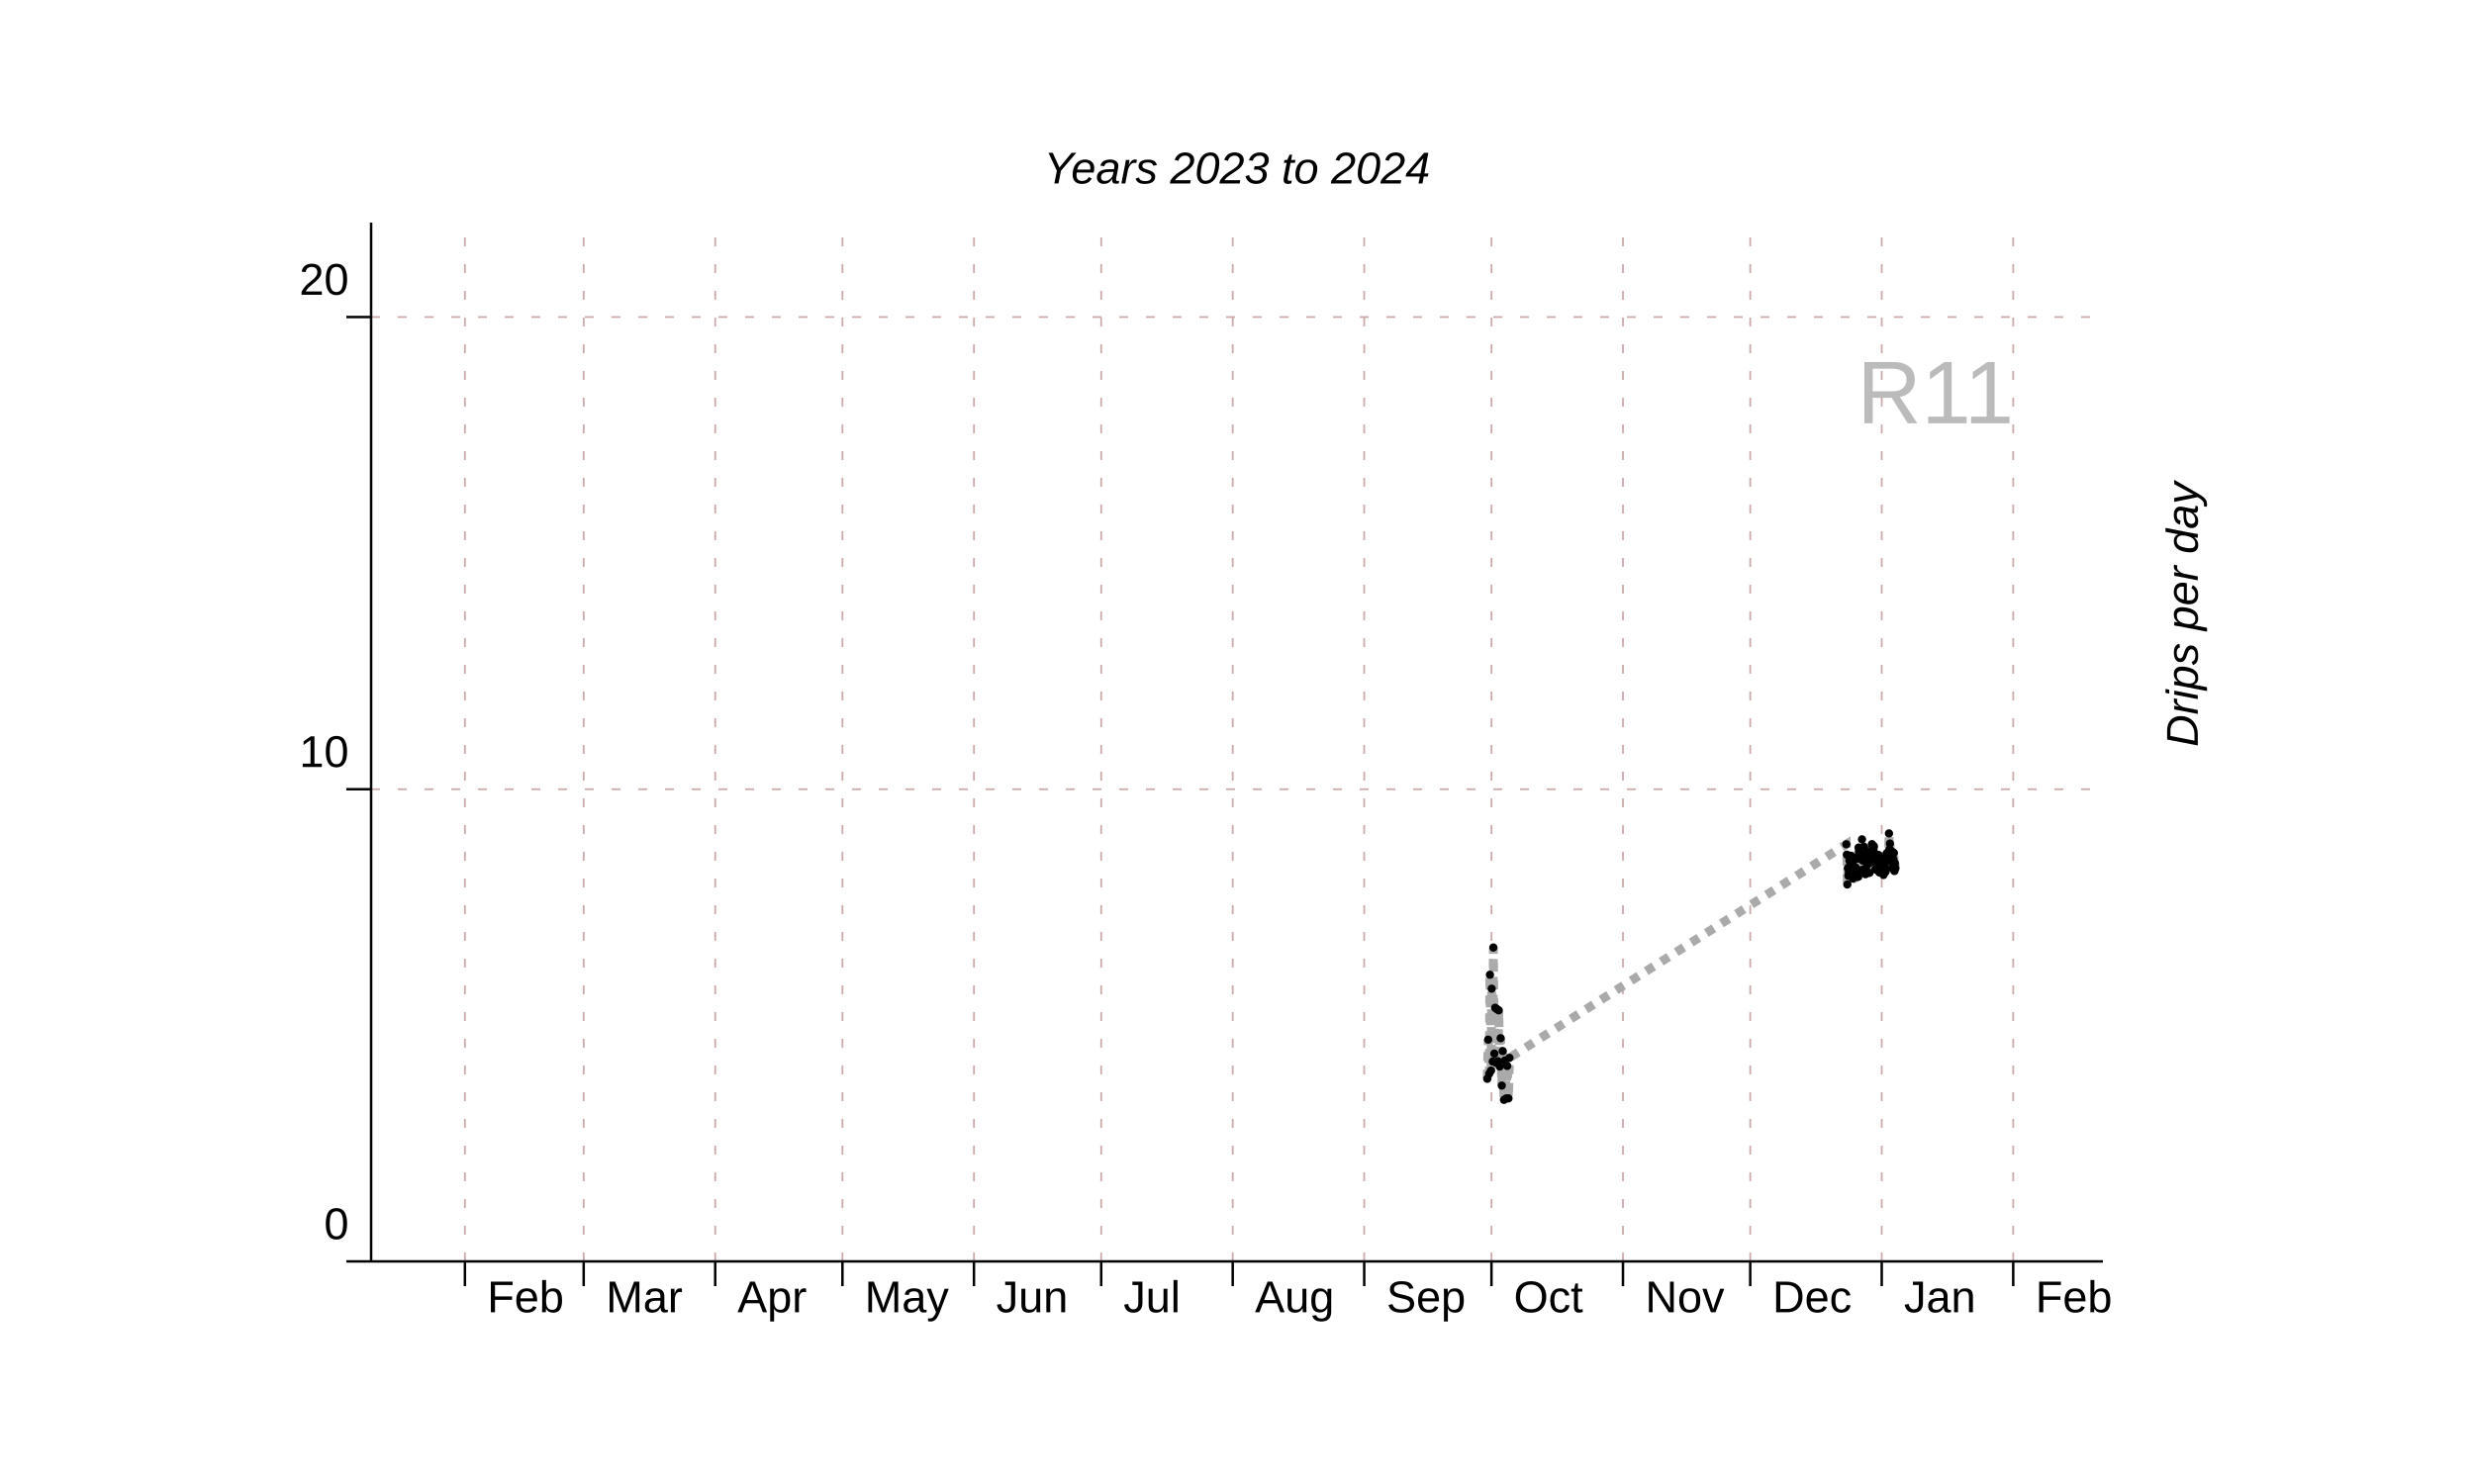
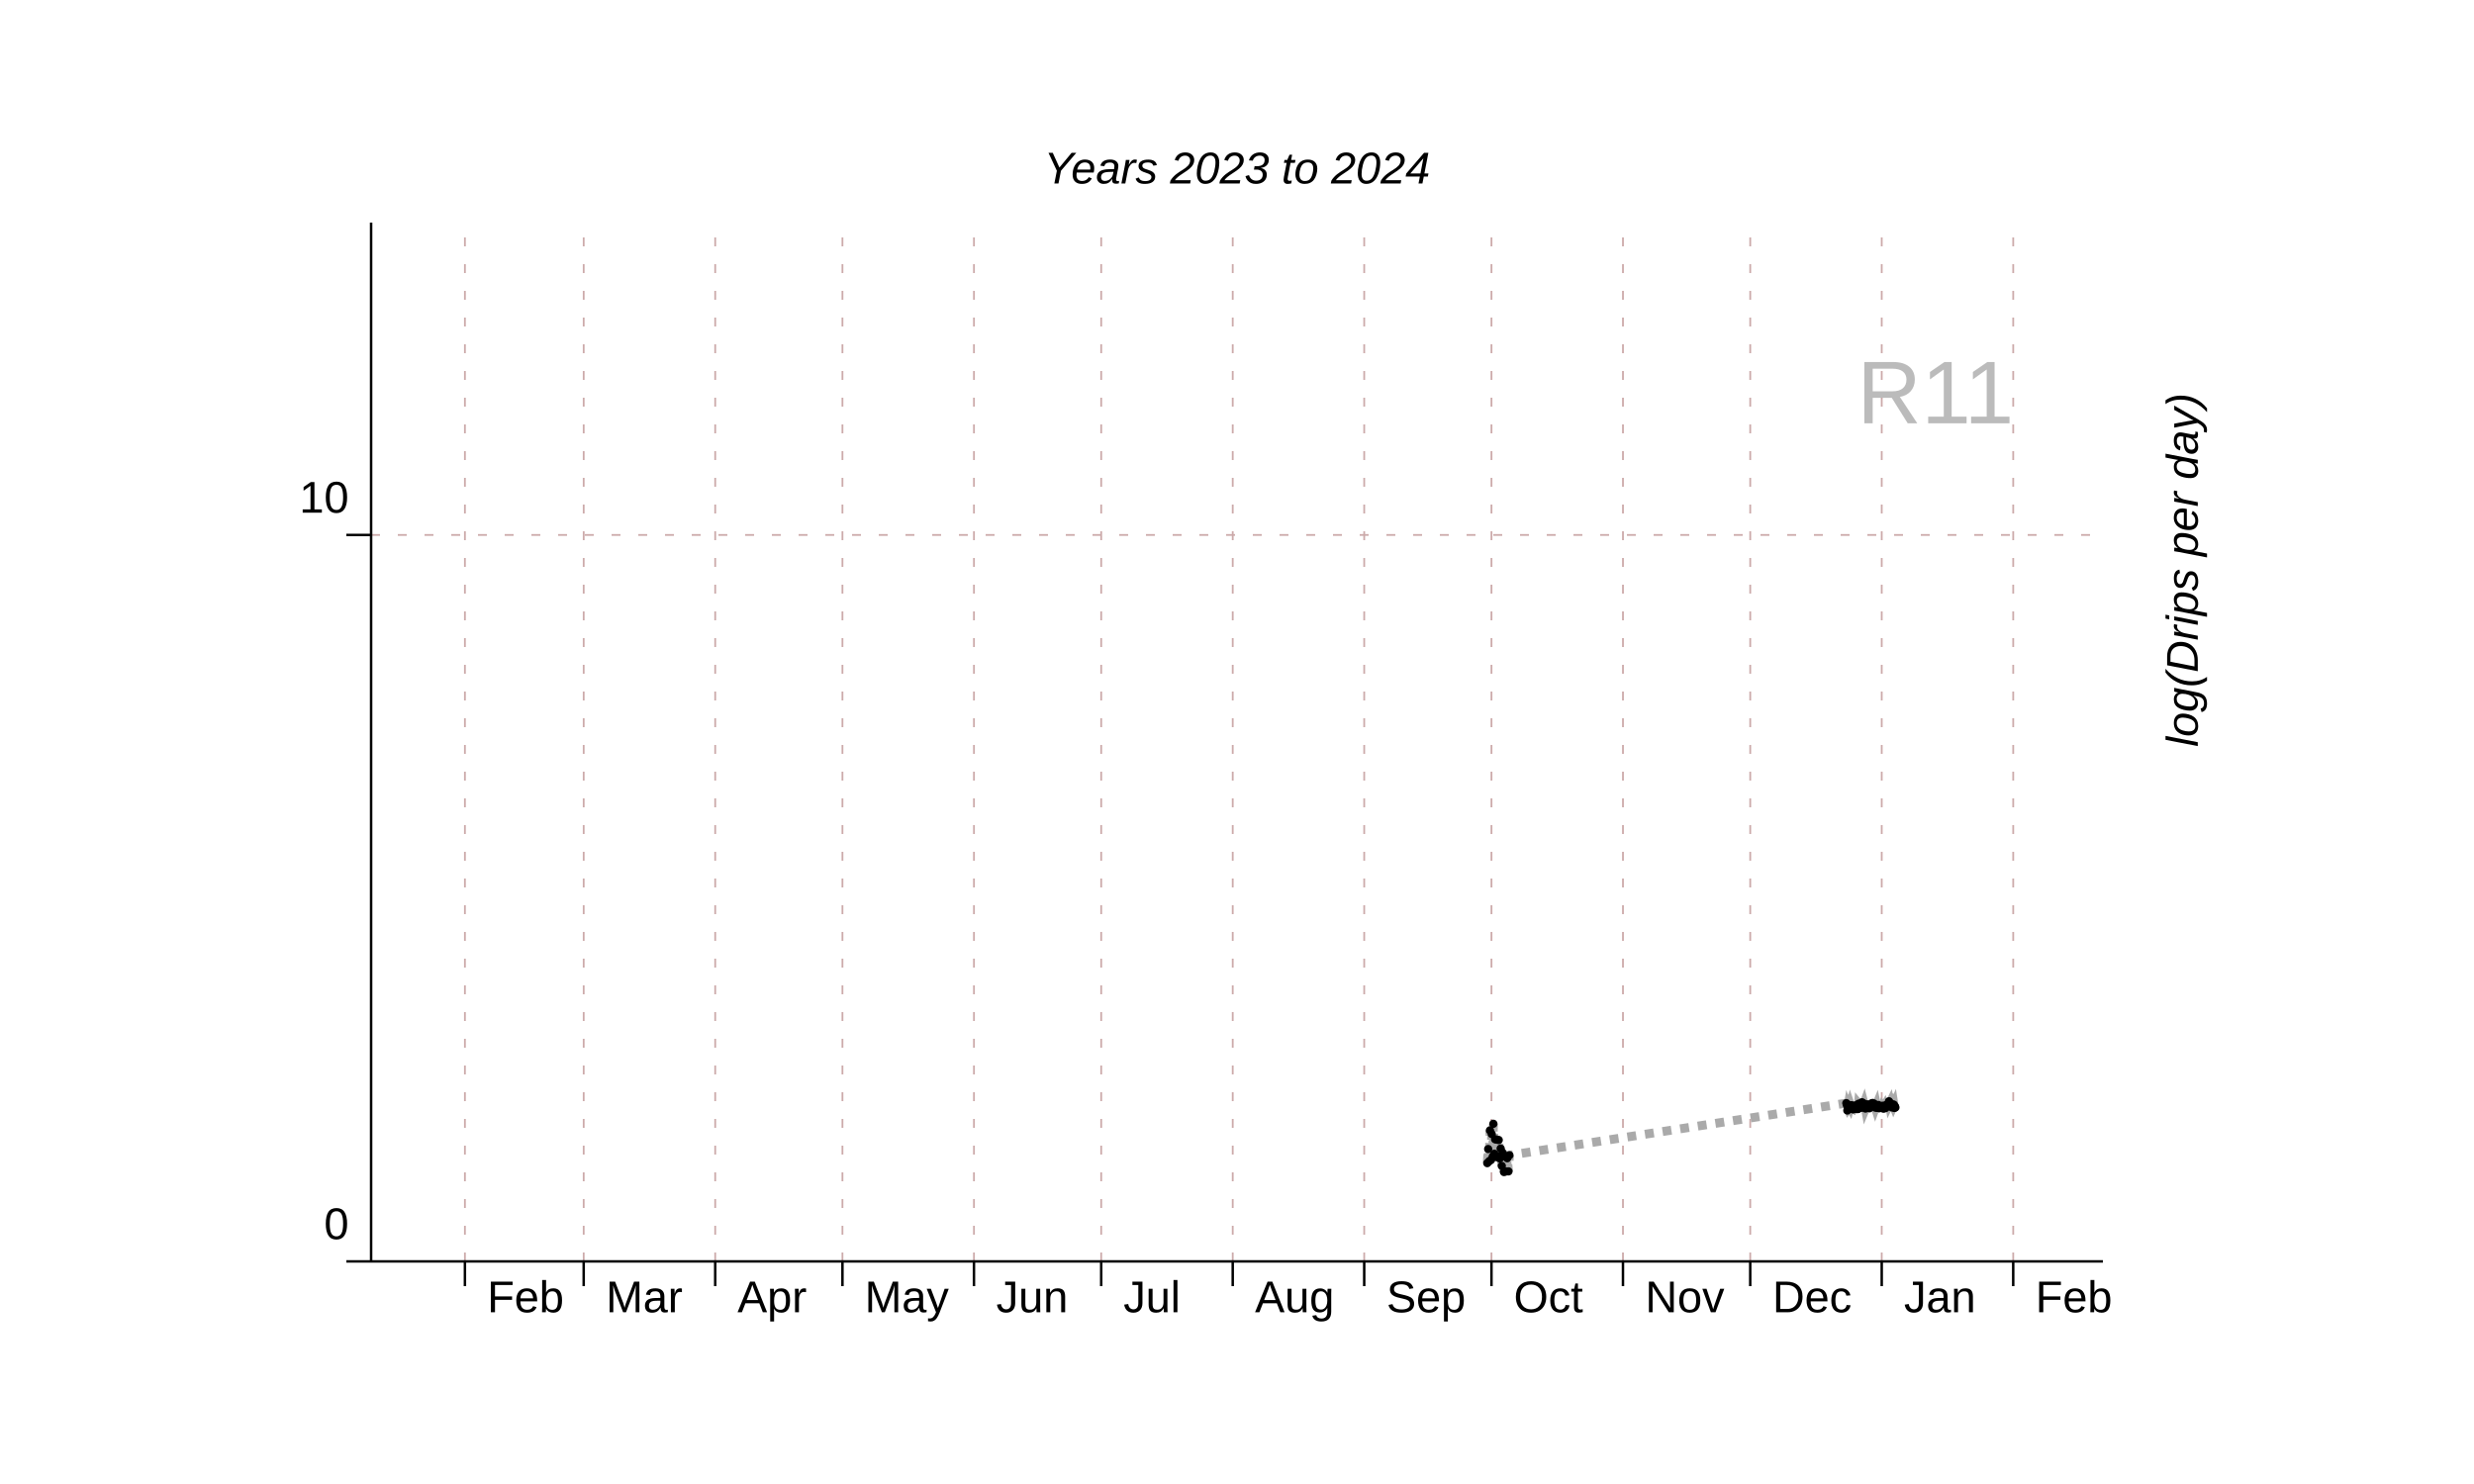
<svg xmlns="http://www.w3.org/2000/svg" version="1.1" viewBox="0 0 1000 600">
  <g>
    <g stroke-dasharray="3.6 7.2" stroke-width="0.72" stroke="#caa">
      <line x1="813.75" x2="813.75" y1="510.00" y2="90.00" />
      <line x1="760.60" x2="760.60" y1="510.00" y2="90.00" />
      <line x1="707.45" x2="707.45" y1="510.00" y2="90.00" />
      <line x1="656.01" x2="656.01" y1="510.00" y2="90.00" />
      <line x1="602.86" x2="602.86" y1="510.00" y2="90.00" />
      <line x1="551.42" x2="551.42" y1="510.00" y2="90.00" />
      <line x1="498.27" x2="498.27" y1="510.00" y2="90.00" />
      <line x1="445.11" x2="445.11" y1="510.00" y2="90.00" />
      <line x1="393.68" x2="393.68" y1="510.00" y2="90.00" />
      <line x1="340.52" x2="340.52" y1="510.00" y2="90.00" />
      <line x1="289.09" x2="289.09" y1="510.00" y2="90.00" />
      <line x1="235.93" x2="235.93" y1="510.00" y2="90.00" />
      <line x1="187.92" x2="187.92" y1="510.00" y2="90.00" />
      <line x1="150.00" x2="850.00" y1="510.00" y2="510.00" />
-       <line x1="150.00" x2="850.00" y1="319.09" y2="319.09" />
-       <line x1="150.00" x2="850.00" y1="128.18" y2="128.18" />
+       <line x1="150.00" x2="850.00" y1="216.29" y2="216.29" />
    </g>
    <g>
      <text dominant-baseline="hanging" dx="-36.0" dy="18.0" fill="#0004" font-family="Arial, sans-serif" font-size="36" stroke="none" text-anchor="end" x="850.00" y="128.18">R11</text>
    </g>
    <g>
      <text dominant-baseline="text-bottom" dy="-12.0" fill="black" font-family="Arial, sans-serif" font-size="18.0" font-style="italic" stroke="none" text-anchor="middle" x="500.00" y="90.00">Years 2023 to 2024</text>
    </g>
    <g>
-       <text dominant-baseline="central" dx="12.0" dy="12.0" fill="black" font-family="Arial, sans-serif" font-size="18.0" font-style="italic" stroke="none" text-anchor="middle" text-orientation="sideways" writing-mode="vertical-lr" x="850.00" y="300.00">Drips per day</text>
+       <text dominant-baseline="central" dx="12.0" dy="12.0" fill="black" font-family="Arial, sans-serif" font-size="18.0" font-style="italic" stroke="none" text-anchor="middle" text-orientation="sideways" writing-mode="vertical-lr" x="850.00" y="300.00">log(Drips per day)</text>
    </g>
-     <polyline fill="none" points="601.16,436.17 601.53,420.34 601.96,434.11 602.24,394.11 602.67,432.87 602.96,399.74 603.37,429.18 603.63,383.09 604.02,425.98 604.34,407.46 604.74,429.68 605.06,408.00 605.47,429.07 605.79,408.49 606.21,431.21 606.57,419.75 607.03,438.92 607.41,424.96 607.92,444.68 608.32,428.78 608.82,444.11 609.23,430.97 609.73,444.08 610.12,427.70 746.29,341.34 746.49,345.55 746.70,357.61 746.91,350.99 747.12,354.10 747.33,352.70 747.53,347.89 747.74,349.98 747.93,345.96 748.14,349.48 748.34,346.12 748.54,349.53 748.75,349.23 748.96,355.19 749.17,353.62 749.38,354.41 749.59,352.92 749.79,346.72 749.99,350.68 750.20,352.95 750.41,352.17 750.61,347.19 750.82,354.52 751.03,354.42 751.22,342.70 751.42,344.13 751.62,346.02 751.82,346.18 752.02,346.54 752.22,346.36 752.43,351.76 752.62,339.36 752.82,347.81 753.02,347.89 753.22,345.45 753.42,342.34 753.62,346.83 753.82,347.17 754.03,353.45 754.23,350.82 754.44,347.86 754.64,346.83 754.83,344.21 755.03,345.78 755.24,349.03 755.44,349.05 755.65,352.91 755.85,348.45 756.05,345.70 756.25,345.01 756.45,348.57 756.65,341.29 756.85,347.83 757.04,342.34 757.24,343.64 757.44,342.12 757.64,346.75 757.84,347.96 758.04,351.52 758.25,348.35 758.45,345.65 758.65,350.97 758.86,351.92 759.06,350.99 759.26,345.65 759.47,349.72 759.68,352.74 759.88,351.05 760.09,348.92 760.29,352.05 760.50,351.55 760.70,350.11 760.91,347.32 761.11,348.65 761.32,353.76 761.52,349.53 761.72,347.60 761.93,351.03 762.14,352.47 762.34,347.35 762.54,345.40 762.74,344.84 762.94,347.65 763.14,346.66 763.34,348.16 763.53,336.97 763.72,343.41 763.92,341.05 764.12,346.83 764.32,343.93 764.52,346.62 764.72,350.99 764.92,347.22 765.12,344.62 765.32,347.40 765.52,344.87 765.73,352.17 765.93,349.01 766.14,351.06" stroke-dasharray="3.6 3.6" stroke-width="3.6" stroke="#aaa" />
+     <polyline fill="none" points="601.16,470.27 601.53,464.57 601.96,469.47 602.24,457.03 602.67,468.99 602.96,458.50 603.37,467.62 603.63,454.36 604.02,466.48 604.34,460.63 604.74,467.80 605.06,460.78 605.47,467.58 605.79,460.92 606.21,468.37 606.57,464.38 607.03,471.39 607.41,466.12 607.92,473.87 608.32,467.47 608.82,473.62 609.23,468.28 609.73,473.60 610.12,467.08 746.29,446.01 746.49,446.75 746.70,448.99 746.91,447.74 747.12,448.32 747.33,448.06 747.53,447.17 747.74,447.56 747.93,446.83 748.14,447.46 748.34,446.86 748.54,447.47 748.75,447.42 748.96,448.53 749.17,448.23 749.38,448.38 749.59,448.10 749.79,446.96 749.99,447.68 750.20,448.11 750.41,447.96 750.61,447.05 750.82,448.40 751.03,448.38 751.22,446.25 751.42,446.50 751.62,446.84 751.82,446.87 752.02,446.93 752.22,446.90 752.43,447.88 752.62,445.67 752.82,447.16 753.02,447.17 753.22,446.74 753.42,446.19 753.62,446.98 753.82,447.04 754.03,448.20 754.23,447.71 754.44,447.17 754.64,446.98 754.83,446.51 755.03,446.79 755.24,447.38 755.44,447.38 755.65,448.10 755.85,447.28 756.05,446.78 756.25,446.66 756.45,447.30 756.65,446.00 756.85,447.16 757.04,446.19 757.24,446.41 757.44,446.15 757.64,446.97 757.84,447.19 758.04,447.84 758.25,447.26 758.45,446.77 758.65,447.74 758.86,447.91 759.06,447.74 759.26,446.77 759.47,447.51 759.68,448.07 759.88,447.75 760.09,447.36 760.29,447.94 760.50,447.85 760.70,447.58 760.91,447.07 761.11,447.31 761.32,448.26 761.52,447.47 761.72,447.12 761.93,447.75 762.14,448.02 762.34,447.08 762.54,446.73 762.74,446.63 762.94,447.13 763.14,446.95 763.34,447.22 763.53,445.26 763.72,446.37 763.92,445.96 764.12,446.98 764.32,446.46 764.52,446.95 764.72,447.74 764.92,447.05 765.12,446.59 765.32,447.09 765.52,446.63 765.73,447.96 765.93,447.38 766.14,447.75" stroke-dasharray="3.6 3.6" stroke-width="3.6" stroke="#aaa" />
    <g>
-       <circle cx="601.16" cy="436.17" r="1.667" />
-       <circle cx="601.53" cy="420.34" r="1.667" />
-       <circle cx="601.96" cy="434.11" r="1.667" />
-       <circle cx="602.24" cy="394.11" r="1.667" />
-       <circle cx="602.67" cy="432.87" r="1.667" />
-       <circle cx="602.96" cy="399.74" r="1.667" />
-       <circle cx="603.37" cy="429.18" r="1.667" />
-       <circle cx="603.63" cy="383.09" r="1.667" />
-       <circle cx="604.02" cy="425.98" r="1.667" />
-       <circle cx="604.34" cy="407.46" r="1.667" />
-       <circle cx="604.74" cy="429.68" r="1.667" />
-       <circle cx="605.06" cy="408.00" r="1.667" />
-       <circle cx="605.47" cy="429.07" r="1.667" />
-       <circle cx="605.79" cy="408.49" r="1.667" />
-       <circle cx="606.21" cy="431.21" r="1.667" />
-       <circle cx="606.57" cy="419.75" r="1.667" />
-       <circle cx="607.03" cy="438.92" r="1.667" />
-       <circle cx="607.41" cy="424.96" r="1.667" />
-       <circle cx="607.92" cy="444.68" r="1.667" />
-       <circle cx="608.32" cy="428.78" r="1.667" />
-       <circle cx="608.82" cy="444.11" r="1.667" />
-       <circle cx="609.23" cy="430.97" r="1.667" />
-       <circle cx="609.73" cy="444.08" r="1.667" />
-       <circle cx="610.12" cy="427.70" r="1.667" />
-       <circle cx="746.29" cy="341.34" r="1.667" />
-       <circle cx="746.49" cy="345.55" r="1.667" />
-       <circle cx="746.70" cy="357.61" r="1.667" />
-       <circle cx="746.91" cy="350.99" r="1.667" />
-       <circle cx="747.12" cy="354.10" r="1.667" />
-       <circle cx="747.33" cy="352.70" r="1.667" />
-       <circle cx="747.53" cy="347.89" r="1.667" />
-       <circle cx="747.74" cy="349.98" r="1.667" />
-       <circle cx="747.93" cy="345.96" r="1.667" />
-       <circle cx="748.14" cy="349.48" r="1.667" />
-       <circle cx="748.34" cy="346.12" r="1.667" />
-       <circle cx="748.54" cy="349.53" r="1.667" />
-       <circle cx="748.75" cy="349.23" r="1.667" />
-       <circle cx="748.96" cy="355.19" r="1.667" />
-       <circle cx="749.17" cy="353.62" r="1.667" />
-       <circle cx="749.38" cy="354.41" r="1.667" />
-       <circle cx="749.59" cy="352.92" r="1.667" />
-       <circle cx="749.79" cy="346.72" r="1.667" />
-       <circle cx="749.99" cy="350.68" r="1.667" />
-       <circle cx="750.20" cy="352.95" r="1.667" />
-       <circle cx="750.41" cy="352.17" r="1.667" />
-       <circle cx="750.61" cy="347.19" r="1.667" />
-       <circle cx="750.82" cy="354.52" r="1.667" />
-       <circle cx="751.03" cy="354.42" r="1.667" />
-       <circle cx="751.22" cy="342.70" r="1.667" />
-       <circle cx="751.42" cy="344.13" r="1.667" />
-       <circle cx="751.62" cy="346.02" r="1.667" />
-       <circle cx="751.82" cy="346.18" r="1.667" />
-       <circle cx="752.02" cy="346.54" r="1.667" />
-       <circle cx="752.22" cy="346.36" r="1.667" />
-       <circle cx="752.43" cy="351.76" r="1.667" />
-       <circle cx="752.62" cy="339.36" r="1.667" />
-       <circle cx="752.82" cy="347.81" r="1.667" />
-       <circle cx="753.02" cy="347.89" r="1.667" />
-       <circle cx="753.22" cy="345.45" r="1.667" />
-       <circle cx="753.42" cy="342.34" r="1.667" />
-       <circle cx="753.62" cy="346.83" r="1.667" />
-       <circle cx="753.82" cy="347.17" r="1.667" />
-       <circle cx="754.03" cy="353.45" r="1.667" />
-       <circle cx="754.23" cy="350.82" r="1.667" />
-       <circle cx="754.44" cy="347.86" r="1.667" />
-       <circle cx="754.64" cy="346.83" r="1.667" />
-       <circle cx="754.83" cy="344.21" r="1.667" />
-       <circle cx="755.03" cy="345.78" r="1.667" />
-       <circle cx="755.24" cy="349.03" r="1.667" />
-       <circle cx="755.44" cy="349.05" r="1.667" />
-       <circle cx="755.65" cy="352.91" r="1.667" />
-       <circle cx="755.85" cy="348.45" r="1.667" />
-       <circle cx="756.05" cy="345.70" r="1.667" />
-       <circle cx="756.25" cy="345.01" r="1.667" />
-       <circle cx="756.45" cy="348.57" r="1.667" />
-       <circle cx="756.65" cy="341.29" r="1.667" />
-       <circle cx="756.85" cy="347.83" r="1.667" />
-       <circle cx="757.04" cy="342.34" r="1.667" />
-       <circle cx="757.24" cy="343.64" r="1.667" />
-       <circle cx="757.44" cy="342.12" r="1.667" />
-       <circle cx="757.64" cy="346.75" r="1.667" />
-       <circle cx="757.84" cy="347.96" r="1.667" />
-       <circle cx="758.04" cy="351.52" r="1.667" />
-       <circle cx="758.25" cy="348.35" r="1.667" />
-       <circle cx="758.45" cy="345.65" r="1.667" />
-       <circle cx="758.65" cy="350.97" r="1.667" />
-       <circle cx="758.86" cy="351.92" r="1.667" />
-       <circle cx="759.06" cy="350.99" r="1.667" />
-       <circle cx="759.26" cy="345.65" r="1.667" />
-       <circle cx="759.47" cy="349.72" r="1.667" />
-       <circle cx="759.68" cy="352.74" r="1.667" />
-       <circle cx="759.88" cy="351.05" r="1.667" />
-       <circle cx="760.09" cy="348.92" r="1.667" />
-       <circle cx="760.29" cy="352.05" r="1.667" />
-       <circle cx="760.50" cy="351.55" r="1.667" />
-       <circle cx="760.70" cy="350.11" r="1.667" />
-       <circle cx="760.91" cy="347.32" r="1.667" />
-       <circle cx="761.11" cy="348.65" r="1.667" />
-       <circle cx="761.32" cy="353.76" r="1.667" />
-       <circle cx="761.52" cy="349.53" r="1.667" />
-       <circle cx="761.72" cy="347.60" r="1.667" />
-       <circle cx="761.93" cy="351.03" r="1.667" />
-       <circle cx="762.14" cy="352.47" r="1.667" />
-       <circle cx="762.34" cy="347.35" r="1.667" />
-       <circle cx="762.54" cy="345.40" r="1.667" />
-       <circle cx="762.74" cy="344.84" r="1.667" />
-       <circle cx="762.94" cy="347.65" r="1.667" />
-       <circle cx="763.14" cy="346.66" r="1.667" />
-       <circle cx="763.34" cy="348.16" r="1.667" />
-       <circle cx="763.53" cy="336.97" r="1.667" />
-       <circle cx="763.72" cy="343.41" r="1.667" />
-       <circle cx="763.92" cy="341.05" r="1.667" />
-       <circle cx="764.12" cy="346.83" r="1.667" />
-       <circle cx="764.32" cy="343.93" r="1.667" />
-       <circle cx="764.52" cy="346.62" r="1.667" />
-       <circle cx="764.72" cy="350.99" r="1.667" />
-       <circle cx="764.92" cy="347.22" r="1.667" />
-       <circle cx="765.12" cy="344.62" r="1.667" />
-       <circle cx="765.32" cy="347.40" r="1.667" />
-       <circle cx="765.52" cy="344.87" r="1.667" />
-       <circle cx="765.73" cy="352.17" r="1.667" />
-       <circle cx="765.93" cy="349.01" r="1.667" />
-       <circle cx="766.14" cy="351.06" r="1.667" />
+       <circle cx="601.16" cy="470.27" r="1.667" />
+       <circle cx="601.53" cy="464.57" r="1.667" />
+       <circle cx="601.96" cy="469.47" r="1.667" />
+       <circle cx="602.24" cy="457.03" r="1.667" />
+       <circle cx="602.67" cy="468.99" r="1.667" />
+       <circle cx="602.96" cy="458.50" r="1.667" />
+       <circle cx="603.37" cy="467.62" r="1.667" />
+       <circle cx="603.63" cy="454.36" r="1.667" />
+       <circle cx="604.02" cy="466.48" r="1.667" />
+       <circle cx="604.34" cy="460.63" r="1.667" />
+       <circle cx="604.74" cy="467.80" r="1.667" />
+       <circle cx="605.06" cy="460.78" r="1.667" />
+       <circle cx="605.47" cy="467.58" r="1.667" />
+       <circle cx="605.79" cy="460.92" r="1.667" />
+       <circle cx="606.21" cy="468.37" r="1.667" />
+       <circle cx="606.57" cy="464.38" r="1.667" />
+       <circle cx="607.03" cy="471.39" r="1.667" />
+       <circle cx="607.41" cy="466.12" r="1.667" />
+       <circle cx="607.92" cy="473.87" r="1.667" />
+       <circle cx="608.32" cy="467.47" r="1.667" />
+       <circle cx="608.82" cy="473.62" r="1.667" />
+       <circle cx="609.23" cy="468.28" r="1.667" />
+       <circle cx="609.73" cy="473.60" r="1.667" />
+       <circle cx="610.12" cy="467.08" r="1.667" />
+       <circle cx="746.29" cy="446.01" r="1.667" />
+       <circle cx="746.49" cy="446.75" r="1.667" />
+       <circle cx="746.70" cy="448.99" r="1.667" />
+       <circle cx="746.91" cy="447.74" r="1.667" />
+       <circle cx="747.12" cy="448.32" r="1.667" />
+       <circle cx="747.33" cy="448.06" r="1.667" />
+       <circle cx="747.53" cy="447.17" r="1.667" />
+       <circle cx="747.74" cy="447.56" r="1.667" />
+       <circle cx="747.93" cy="446.83" r="1.667" />
+       <circle cx="748.14" cy="447.46" r="1.667" />
+       <circle cx="748.34" cy="446.86" r="1.667" />
+       <circle cx="748.54" cy="447.47" r="1.667" />
+       <circle cx="748.75" cy="447.42" r="1.667" />
+       <circle cx="748.96" cy="448.53" r="1.667" />
+       <circle cx="749.17" cy="448.23" r="1.667" />
+       <circle cx="749.38" cy="448.38" r="1.667" />
+       <circle cx="749.59" cy="448.10" r="1.667" />
+       <circle cx="749.79" cy="446.96" r="1.667" />
+       <circle cx="749.99" cy="447.68" r="1.667" />
+       <circle cx="750.20" cy="448.11" r="1.667" />
+       <circle cx="750.41" cy="447.96" r="1.667" />
+       <circle cx="750.61" cy="447.05" r="1.667" />
+       <circle cx="750.82" cy="448.40" r="1.667" />
+       <circle cx="751.03" cy="448.38" r="1.667" />
+       <circle cx="751.22" cy="446.25" r="1.667" />
+       <circle cx="751.42" cy="446.50" r="1.667" />
+       <circle cx="751.62" cy="446.84" r="1.667" />
+       <circle cx="751.82" cy="446.87" r="1.667" />
+       <circle cx="752.02" cy="446.93" r="1.667" />
+       <circle cx="752.22" cy="446.90" r="1.667" />
+       <circle cx="752.43" cy="447.88" r="1.667" />
+       <circle cx="752.62" cy="445.67" r="1.667" />
+       <circle cx="752.82" cy="447.16" r="1.667" />
+       <circle cx="753.02" cy="447.17" r="1.667" />
+       <circle cx="753.22" cy="446.74" r="1.667" />
+       <circle cx="753.42" cy="446.19" r="1.667" />
+       <circle cx="753.62" cy="446.98" r="1.667" />
+       <circle cx="753.82" cy="447.04" r="1.667" />
+       <circle cx="754.03" cy="448.20" r="1.667" />
+       <circle cx="754.23" cy="447.71" r="1.667" />
+       <circle cx="754.44" cy="447.17" r="1.667" />
+       <circle cx="754.64" cy="446.98" r="1.667" />
+       <circle cx="754.83" cy="446.51" r="1.667" />
+       <circle cx="755.03" cy="446.79" r="1.667" />
+       <circle cx="755.24" cy="447.38" r="1.667" />
+       <circle cx="755.44" cy="447.38" r="1.667" />
+       <circle cx="755.65" cy="448.10" r="1.667" />
+       <circle cx="755.85" cy="447.28" r="1.667" />
+       <circle cx="756.05" cy="446.78" r="1.667" />
+       <circle cx="756.25" cy="446.66" r="1.667" />
+       <circle cx="756.45" cy="447.30" r="1.667" />
+       <circle cx="756.65" cy="446.00" r="1.667" />
+       <circle cx="756.85" cy="447.16" r="1.667" />
+       <circle cx="757.04" cy="446.19" r="1.667" />
+       <circle cx="757.24" cy="446.41" r="1.667" />
+       <circle cx="757.44" cy="446.15" r="1.667" />
+       <circle cx="757.64" cy="446.97" r="1.667" />
+       <circle cx="757.84" cy="447.19" r="1.667" />
+       <circle cx="758.04" cy="447.84" r="1.667" />
+       <circle cx="758.25" cy="447.26" r="1.667" />
+       <circle cx="758.45" cy="446.77" r="1.667" />
+       <circle cx="758.65" cy="447.74" r="1.667" />
+       <circle cx="758.86" cy="447.91" r="1.667" />
+       <circle cx="759.06" cy="447.74" r="1.667" />
+       <circle cx="759.26" cy="446.77" r="1.667" />
+       <circle cx="759.47" cy="447.51" r="1.667" />
+       <circle cx="759.68" cy="448.07" r="1.667" />
+       <circle cx="759.88" cy="447.75" r="1.667" />
+       <circle cx="760.09" cy="447.36" r="1.667" />
+       <circle cx="760.29" cy="447.94" r="1.667" />
+       <circle cx="760.50" cy="447.85" r="1.667" />
+       <circle cx="760.70" cy="447.58" r="1.667" />
+       <circle cx="760.91" cy="447.07" r="1.667" />
+       <circle cx="761.11" cy="447.31" r="1.667" />
+       <circle cx="761.32" cy="448.26" r="1.667" />
+       <circle cx="761.52" cy="447.47" r="1.667" />
+       <circle cx="761.72" cy="447.12" r="1.667" />
+       <circle cx="761.93" cy="447.75" r="1.667" />
+       <circle cx="762.14" cy="448.02" r="1.667" />
+       <circle cx="762.34" cy="447.08" r="1.667" />
+       <circle cx="762.54" cy="446.73" r="1.667" />
+       <circle cx="762.74" cy="446.63" r="1.667" />
+       <circle cx="762.94" cy="447.13" r="1.667" />
+       <circle cx="763.14" cy="446.95" r="1.667" />
+       <circle cx="763.34" cy="447.22" r="1.667" />
+       <circle cx="763.53" cy="445.26" r="1.667" />
+       <circle cx="763.72" cy="446.37" r="1.667" />
+       <circle cx="763.92" cy="445.96" r="1.667" />
+       <circle cx="764.12" cy="446.98" r="1.667" />
+       <circle cx="764.32" cy="446.46" r="1.667" />
+       <circle cx="764.52" cy="446.95" r="1.667" />
+       <circle cx="764.72" cy="447.74" r="1.667" />
+       <circle cx="764.92" cy="447.05" r="1.667" />
+       <circle cx="765.12" cy="446.59" r="1.667" />
+       <circle cx="765.32" cy="447.09" r="1.667" />
+       <circle cx="765.52" cy="446.63" r="1.667" />
+       <circle cx="765.73" cy="447.96" r="1.667" />
+       <circle cx="765.93" cy="447.38" r="1.667" />
+       <circle cx="766.14" cy="447.75" r="1.667" />
    </g>
    <g stroke="black">
      <line x1="813.75" x2="813.75" y1="510.00" y2="520.00" />
      <line x1="760.60" x2="760.60" y1="510.00" y2="520.00" />
      <line x1="707.45" x2="707.45" y1="510.00" y2="520.00" />
      <line x1="656.01" x2="656.01" y1="510.00" y2="520.00" />
      <line x1="602.86" x2="602.86" y1="510.00" y2="520.00" />
      <line x1="551.42" x2="551.42" y1="510.00" y2="520.00" />
      <line x1="498.27" x2="498.27" y1="510.00" y2="520.00" />
      <line x1="445.11" x2="445.11" y1="510.00" y2="520.00" />
      <line x1="393.68" x2="393.68" y1="510.00" y2="520.00" />
      <line x1="340.52" x2="340.52" y1="510.00" y2="520.00" />
      <line x1="289.09" x2="289.09" y1="510.00" y2="520.00" />
      <line x1="235.93" x2="235.93" y1="510.00" y2="520.00" />
      <line x1="187.92" x2="187.92" y1="510.00" y2="520.00" />
      <g fill="black" font-family="Arial, sans-serif" font-size="18.0" stroke="none" text-anchor="start" transform="translate(9.0 0.0)">
        <text x="813.75" y="530.57">Feb</text>
        <text x="760.60" y="530.57">Jan</text>
        <text x="707.45" y="530.57">Dec</text>
        <text x="656.01" y="530.57">Nov</text>
        <text x="602.86" y="530.57">Oct</text>
        <text x="551.42" y="530.57">Sep</text>
        <text x="498.27" y="530.57">Aug</text>
        <text x="445.11" y="530.57">Jul</text>
        <text x="393.68" y="530.57">Jun</text>
        <text x="340.52" y="530.57">May</text>
        <text x="289.09" y="530.57">Apr</text>
        <text x="235.93" y="530.57">Mar</text>
        <text x="187.92" y="530.57">Feb</text>
      </g>
      <line x1="150.00" x2="850.00" y1="510.00" y2="510.00" />
    </g>
    <g stroke="black">
      <line x1="150.00" x2="140.00" y1="510.00" y2="510.00" />
-       <line x1="150.00" x2="140.00" y1="319.09" y2="319.09" />
-       <line x1="150.00" x2="140.00" y1="128.18" y2="128.18" />
+       <line x1="150.00" x2="140.00" y1="216.29" y2="216.29" />
      <g fill="black" font-family="Arial, sans-serif" font-size="18.0" stroke="none" text-anchor="end">
        <text x="141.00" y="501.00">0</text>
-         <text x="141.00" y="310.09">10</text>
-         <text x="141.00" y="119.18">20</text>
+         <text x="141.00" y="207.29">10</text>
      </g>
      <line x1="150.00" x2="150.00" y1="510.00" y2="90.00" />
    </g>
  </g>
</svg>
